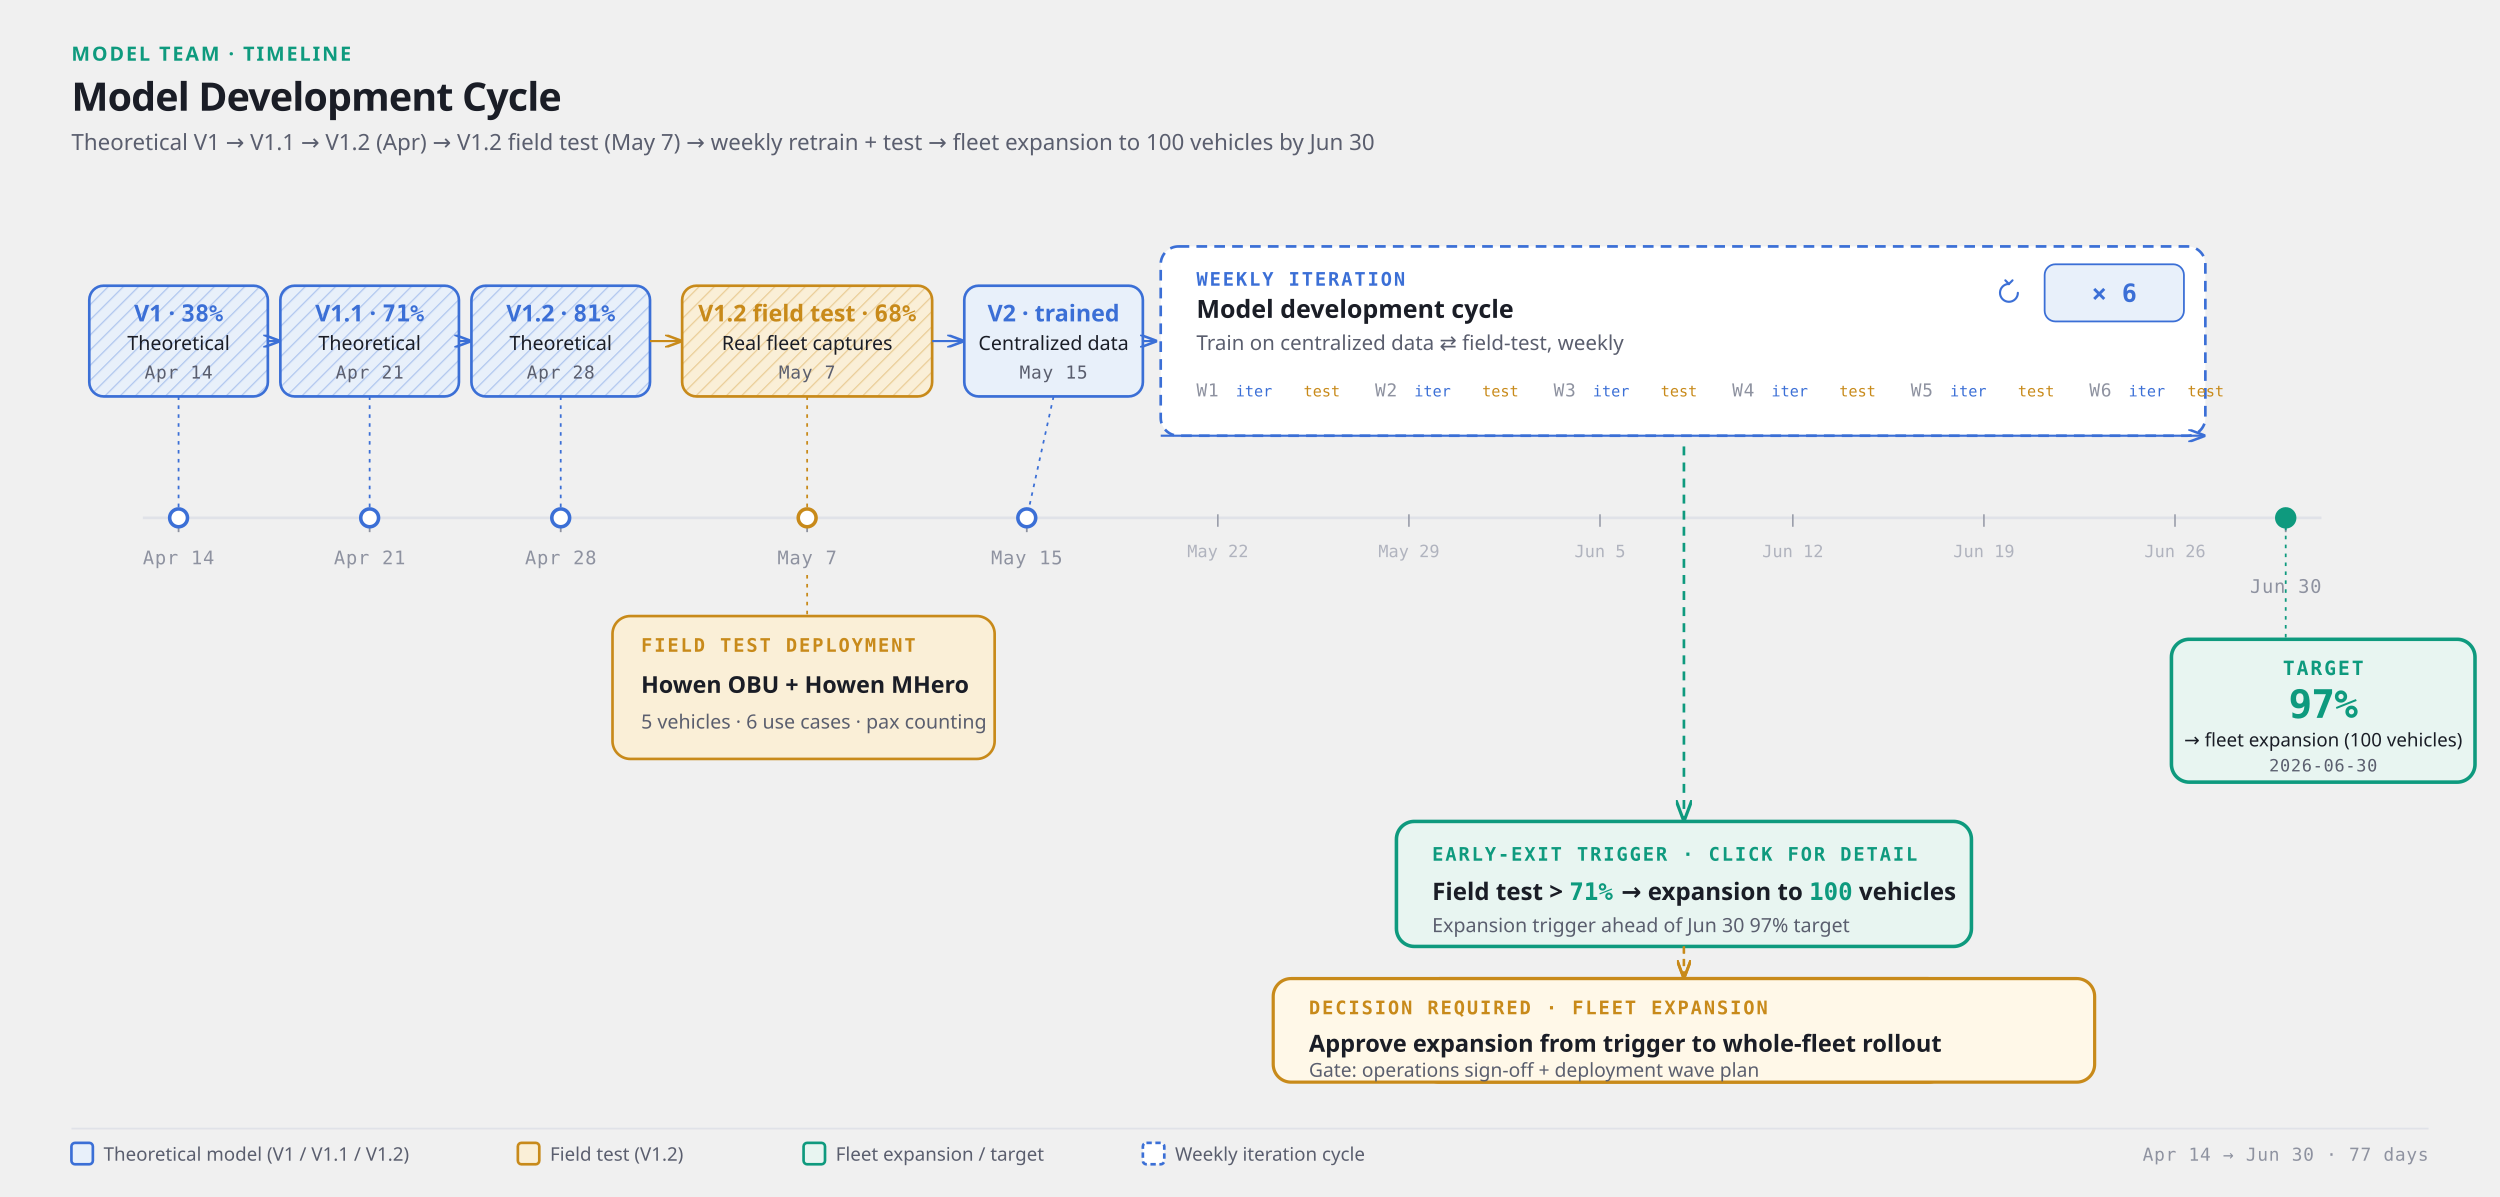
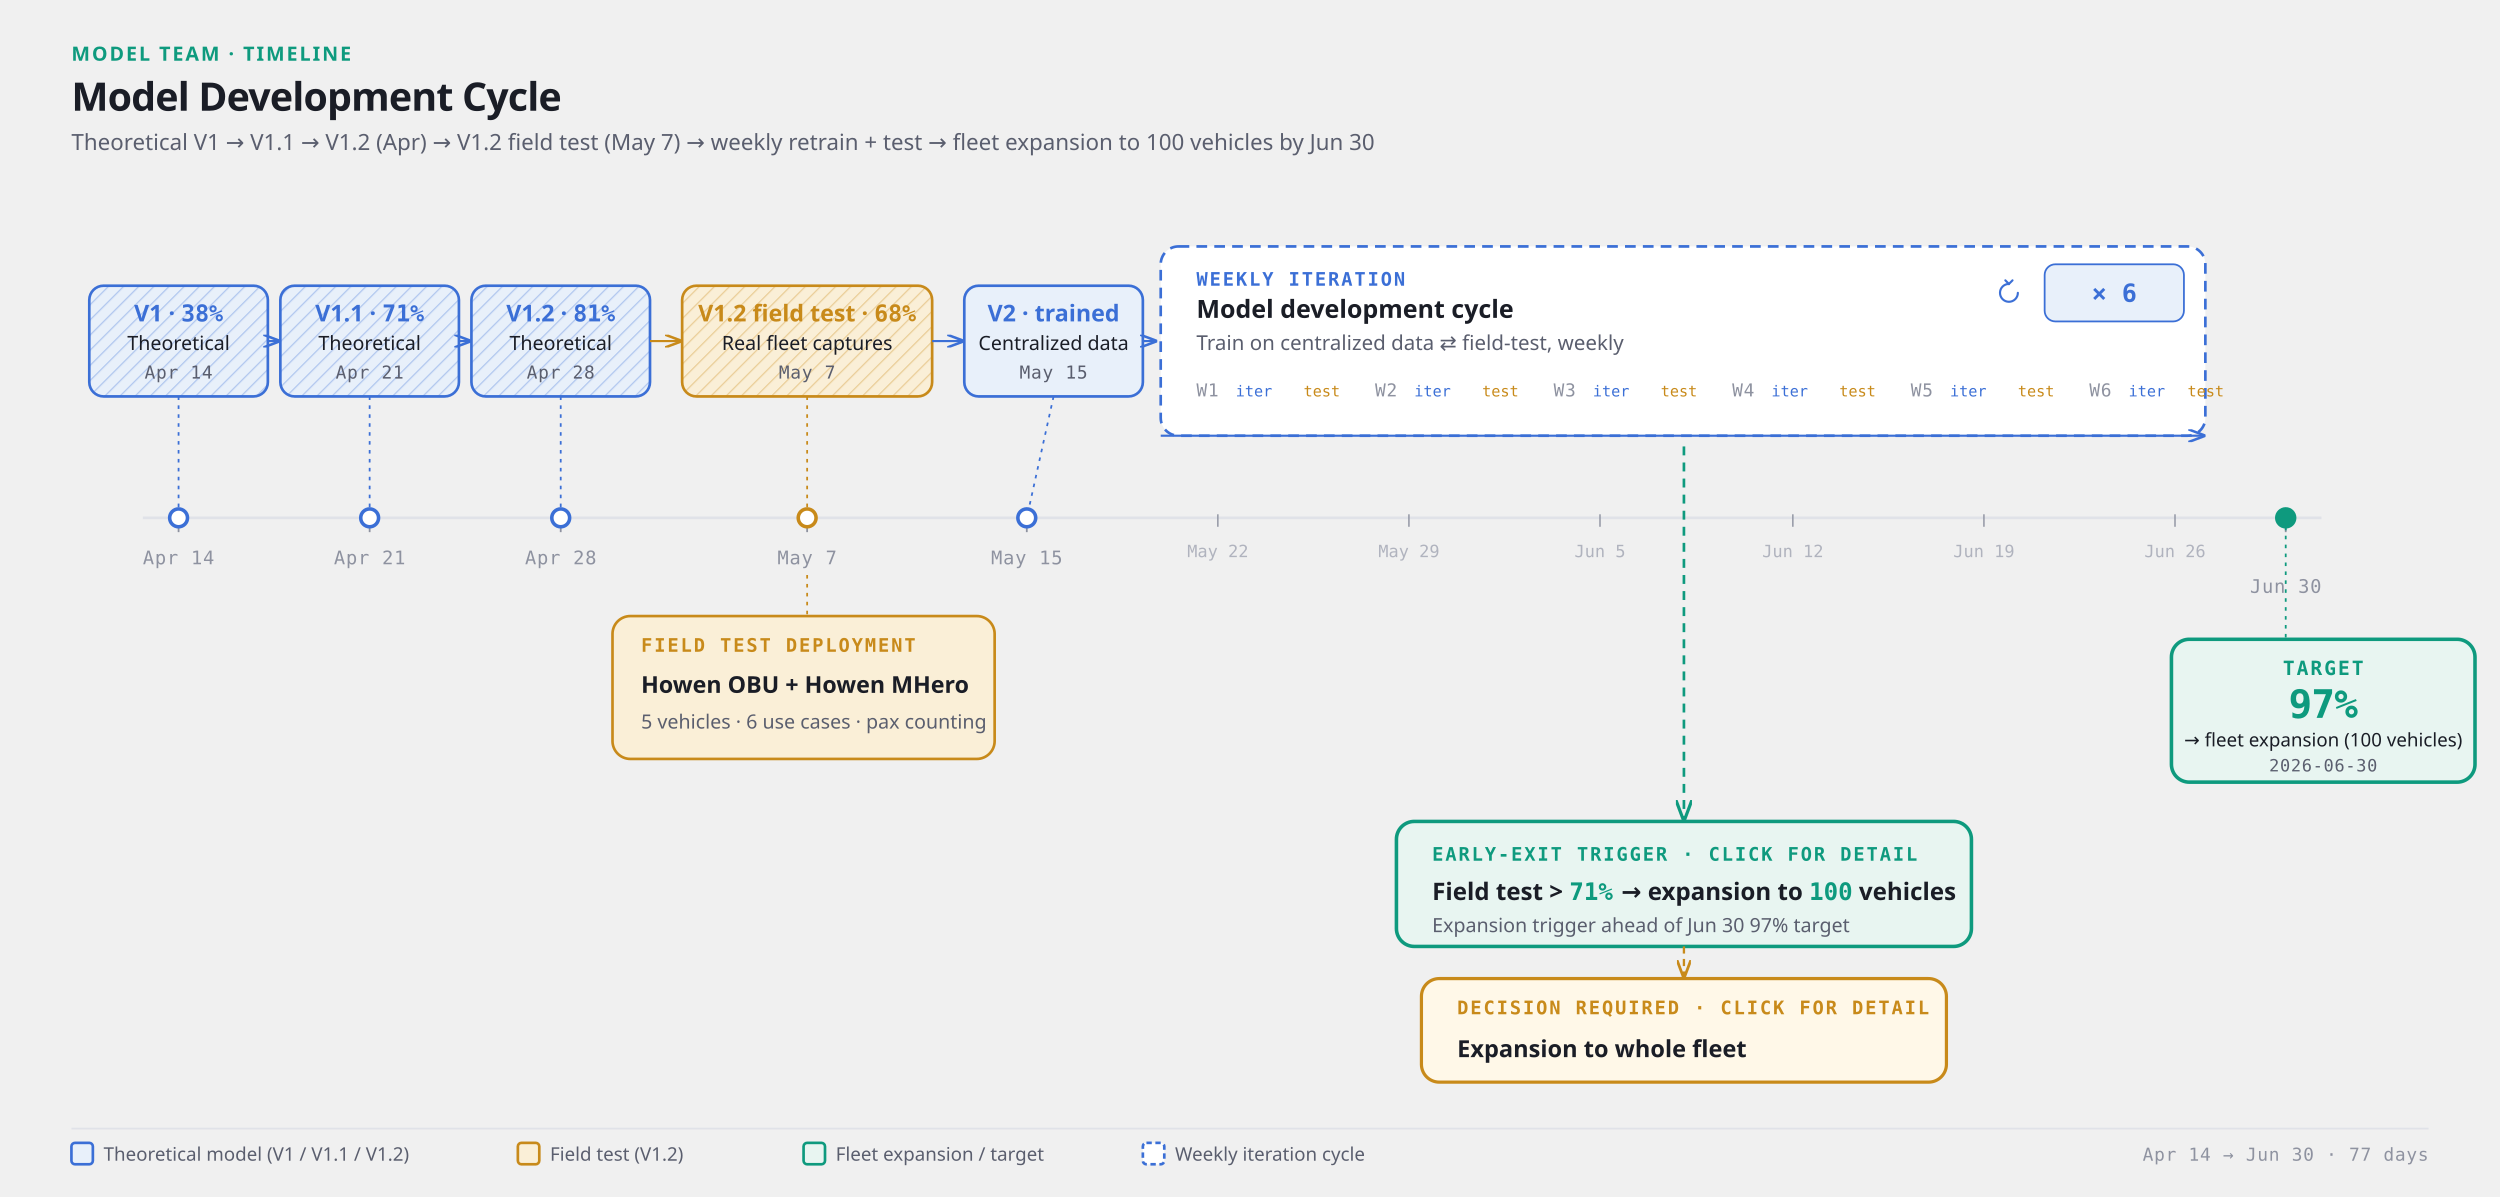
<svg xmlns="http://www.w3.org/2000/svg" xmlns:xlink="http://www.w3.org/1999/xlink" viewBox="0 0 1400 670" width="1400" font-family="'DM Sans', system-ui, sans-serif">
  <defs>
    <marker id="mdc-arrow-b" markerWidth="8" markerHeight="6" refX="8" refY="3" orient="auto">
      <path d="M0,0 L8,3 L0,6" fill="none" stroke="#3B6FD6" stroke-width="1.2" />
    </marker>
    <marker id="mdc-arrow-a" markerWidth="8" markerHeight="6" refX="8" refY="3" orient="auto">
      <path d="M0,0 L8,3 L0,6" fill="none" stroke="#C88A1A" stroke-width="1.2" />
    </marker>
    <marker id="mdc-arrow-g" markerWidth="8" markerHeight="6" refX="8" refY="3" orient="auto">
      <path d="M0,0 L8,3 L0,6" fill="none" stroke="#0E9A7E" stroke-width="1.2" />
    </marker>
    <pattern id="hatch-blue" patternUnits="userSpaceOnUse" width="6" height="6" patternTransform="rotate(45)">
      <line x1="0" y1="0" x2="0" y2="6" stroke="#3B6FD6" stroke-width="1.5" stroke-opacity="0.30" />
    </pattern>
    <pattern id="hatch-amber" patternUnits="userSpaceOnUse" width="6" height="6" patternTransform="rotate(45)">
      <line x1="0" y1="0" x2="0" y2="6" stroke="#C88A1A" stroke-width="1.5" stroke-opacity="0.32" />
    </pattern>
    <style>
      .mass-expansion-link { cursor: pointer; }
      .mass-expansion-link .mass-expansion-bg {
        transition: fill 0.15s ease;
      }
      .mass-expansion-link:hover .mass-expansion-bg {
        fill: #D2EBE2;
      }
      .mass-expansion-link:hover .mass-expansion-rect {
        stroke-width: 2.5;
      }
      .mass-expansion-link:focus { outline: none; }
      .mass-expansion-link:focus .mass-expansion-rect {
        stroke-width: 2.5;
        stroke: #0E9A7E;
      }

      /* Decision-gate amber CTA — same affordance pattern as mass-expansion. */
      .decision-gate-link { cursor: pointer; }
      .decision-gate-link .decision-gate-bg {
        transition: fill 0.15s ease;
      }
      .decision-gate-link:hover .decision-gate-bg {
        fill: #FBEDC9;
      }
      .decision-gate-link:hover .decision-gate-rect {
        stroke-width: 2.5;
      }
      .decision-gate-link:focus { outline: none; }
      .decision-gate-link:focus .decision-gate-rect {
        stroke-width: 2.5;
        stroke: #C88A1A;
      }
    </style>
  </defs>
  <text x="40" y="34" fill="#0E9A7E" font-size="11" font-weight="600" letter-spacing="0.10em" text-transform="uppercase">MODEL TEAM · TIMELINE</text>
  <text x="40" y="62" fill="#1A1D26" font-size="22" font-weight="700" letter-spacing="-0.02em">Model Development Cycle</text>
  <text x="40" y="84" fill="#5A5E6E" font-size="12.5">Theoretical V1 → V1.1 → V1.2 (Apr) → V1.2 field test (May 7) → weekly retrain + test → fleet expansion to 100 vehicles by Jun 30</text>
  <line x1="80" y1="290" x2="1300" y2="290" stroke="#E0E2E8" stroke-width="1.5" />
  <line x1="100" y1="286" x2="100" y2="298" stroke="#8E92A0" stroke-width="1" />
  <text x="100" y="316" fill="#8E92A0" font-size="10.5" font-family="JetBrains Mono, monospace" text-anchor="middle" letter-spacing="0.04em">Apr 14</text>
  <line x1="207" y1="286" x2="207" y2="298" stroke="#8E92A0" stroke-width="1" />
  <text x="207" y="316" fill="#8E92A0" font-size="10.5" font-family="JetBrains Mono, monospace" text-anchor="middle" letter-spacing="0.04em">Apr 21</text>
  <line x1="314" y1="286" x2="314" y2="298" stroke="#8E92A0" stroke-width="1" />
  <text x="314" y="316" fill="#8E92A0" font-size="10.5" font-family="JetBrains Mono, monospace" text-anchor="middle" letter-spacing="0.04em">Apr 28</text>
  <line x1="452" y1="286" x2="452" y2="298" stroke="#8E92A0" stroke-width="1" />
  <text x="452" y="316" fill="#8E92A0" font-size="10.5" font-family="JetBrains Mono, monospace" text-anchor="middle" letter-spacing="0.04em">May 7</text>
  <line x1="575" y1="286" x2="575" y2="298" stroke="#8E92A0" stroke-width="1" />
  <text x="575" y="316" fill="#8E92A0" font-size="10.5" font-family="JetBrains Mono, monospace" text-anchor="middle" letter-spacing="0.04em">May 15</text>
  <line x1="682" y1="288" x2="682" y2="295" stroke="#8E92A0" stroke-width="0.8" />
  <text x="682" y="312" fill="#B0B3BE" font-size="9.5" font-family="JetBrains Mono, monospace" text-anchor="middle">May 22</text>
  <line x1="789" y1="288" x2="789" y2="295" stroke="#8E92A0" stroke-width="0.8" />
  <text x="789" y="312" fill="#B0B3BE" font-size="9.5" font-family="JetBrains Mono, monospace" text-anchor="middle">May 29</text>
  <line x1="896" y1="288" x2="896" y2="295" stroke="#8E92A0" stroke-width="0.8" />
  <text x="896" y="312" fill="#B0B3BE" font-size="9.5" font-family="JetBrains Mono, monospace" text-anchor="middle">Jun 5</text>
  <line x1="1004" y1="288" x2="1004" y2="295" stroke="#8E92A0" stroke-width="0.8" />
  <text x="1004" y="312" fill="#B0B3BE" font-size="9.5" font-family="JetBrains Mono, monospace" text-anchor="middle">Jun 12</text>
  <line x1="1111" y1="288" x2="1111" y2="295" stroke="#8E92A0" stroke-width="0.8" />
  <text x="1111" y="312" fill="#B0B3BE" font-size="9.5" font-family="JetBrains Mono, monospace" text-anchor="middle">Jun 19</text>
  <line x1="1218" y1="288" x2="1218" y2="295" stroke="#8E92A0" stroke-width="0.8" />
  <text x="1218" y="312" fill="#B0B3BE" font-size="9.5" font-family="JetBrains Mono, monospace" text-anchor="middle">Jun 26</text>
  <line x1="1280" y1="286" x2="1280" y2="298" stroke="#8E92A0" stroke-width="1" />
  <text x="1280" y="332" fill="#8E92A0" font-size="10.5" font-family="JetBrains Mono, monospace" text-anchor="middle" letter-spacing="0.04em">Jun 30</text>
  <line x1="100" y1="222" x2="100" y2="290" stroke="#3B6FD6" stroke-width="1" stroke-dasharray="2,3" />
  <circle cx="100" cy="290" r="5" fill="#FFF" stroke="#3B6FD6" stroke-width="2" />
  <rect x="50" y="160" width="100" height="62" rx="8" fill="#E8F0FA" stroke="#3B6FD6" stroke-width="1.5" />
  <rect x="50" y="160" width="100" height="62" rx="8" fill="url(#hatch-blue)" stroke="none" />
  <text x="100" y="180" fill="#3B6FD6" font-size="13" font-weight="600" text-anchor="middle">V1 · <tspan font-family="JetBrains Mono, monospace">38%</tspan>
  </text>
  <text x="100" y="196" fill="#1A1D26" font-size="11" text-anchor="middle">Theoretical</text>
  <text x="100" y="212" fill="#5A5E6E" font-size="10" text-anchor="middle" font-family="JetBrains Mono, monospace" letter-spacing="0.04em">Apr 14</text>
  <line x1="150" y1="191" x2="157" y2="191" stroke="#3B6FD6" stroke-width="1.2" marker-end="url(#mdc-arrow-b)" />
  <line x1="207" y1="222" x2="207" y2="290" stroke="#3B6FD6" stroke-width="1" stroke-dasharray="2,3" />
  <circle cx="207" cy="290" r="5" fill="#FFF" stroke="#3B6FD6" stroke-width="2" />
  <rect x="157" y="160" width="100" height="62" rx="8" fill="#E8F0FA" stroke="#3B6FD6" stroke-width="1.5" />
  <rect x="157" y="160" width="100" height="62" rx="8" fill="url(#hatch-blue)" stroke="none" />
  <text x="207" y="180" fill="#3B6FD6" font-size="13" font-weight="600" text-anchor="middle">V1.1 · <tspan font-family="JetBrains Mono, monospace">71%</tspan>
  </text>
  <text x="207" y="196" fill="#1A1D26" font-size="11" text-anchor="middle">Theoretical</text>
  <text x="207" y="212" fill="#5A5E6E" font-size="10" text-anchor="middle" font-family="JetBrains Mono, monospace" letter-spacing="0.04em">Apr 21</text>
  <line x1="257" y1="191" x2="264" y2="191" stroke="#3B6FD6" stroke-width="1.2" marker-end="url(#mdc-arrow-b)" />
  <line x1="314" y1="222" x2="314" y2="290" stroke="#3B6FD6" stroke-width="1" stroke-dasharray="2,3" />
  <circle cx="314" cy="290" r="5" fill="#FFF" stroke="#3B6FD6" stroke-width="2" />
  <rect x="264" y="160" width="100" height="62" rx="8" fill="#E8F0FA" stroke="#3B6FD6" stroke-width="1.5" />
  <rect x="264" y="160" width="100" height="62" rx="8" fill="url(#hatch-blue)" stroke="none" />
  <text x="314" y="180" fill="#3B6FD6" font-size="13" font-weight="600" text-anchor="middle">V1.2 · <tspan font-family="JetBrains Mono, monospace">81%</tspan>
  </text>
  <text x="314" y="196" fill="#1A1D26" font-size="11" text-anchor="middle">Theoretical</text>
  <text x="314" y="212" fill="#5A5E6E" font-size="10" text-anchor="middle" font-family="JetBrains Mono, monospace" letter-spacing="0.04em">Apr 28</text>
  <line x1="364" y1="191" x2="382" y2="191" stroke="#C88A1A" stroke-width="1.2" marker-end="url(#mdc-arrow-a)" />
  <line x1="452" y1="222" x2="452" y2="290" stroke="#C88A1A" stroke-width="1" stroke-dasharray="2,3" />
  <circle cx="452" cy="290" r="5" fill="#FFF" stroke="#C88A1A" stroke-width="2" />
  <rect x="382" y="160" width="140" height="62" rx="8" fill="#FAEFD7" stroke="#C88A1A" stroke-width="1.5" />
  <rect x="382" y="160" width="140" height="62" rx="8" fill="url(#hatch-amber)" stroke="none" />
  <text x="452" y="180" fill="#C88A1A" font-size="13" font-weight="600" text-anchor="middle">V1.2 field test · <tspan font-family="JetBrains Mono, monospace">68%</tspan>
  </text>
  <text x="452" y="196" fill="#1A1D26" font-size="11" text-anchor="middle">Real fleet captures</text>
  <text x="452" y="212" fill="#5A5E6E" font-size="10" text-anchor="middle" font-family="JetBrains Mono, monospace" letter-spacing="0.04em">May 7</text>
  <line x1="522" y1="191" x2="540" y2="191" stroke="#3B6FD6" stroke-width="1.2" marker-end="url(#mdc-arrow-b)" />
  <line x1="590" y1="222" x2="575" y2="290" stroke="#3B6FD6" stroke-width="1" stroke-dasharray="2,3" />
  <circle cx="575" cy="290" r="5" fill="#FFF" stroke="#3B6FD6" stroke-width="2" />
  <rect x="540" y="160" width="100" height="62" rx="8" fill="#E8F0FA" stroke="#3B6FD6" stroke-width="1.5" />
  <text x="590" y="180" fill="#3B6FD6" font-size="13" font-weight="600" text-anchor="middle">V2 · trained</text>
  <text x="590" y="196" fill="#1A1D26" font-size="11" text-anchor="middle">Centralized data</text>
  <text x="590" y="212" fill="#5A5E6E" font-size="10" text-anchor="middle" font-family="JetBrains Mono, monospace" letter-spacing="0.04em">May 15</text>
  <line x1="640" y1="191" x2="648" y2="191" stroke="#3B6FD6" stroke-width="1.2" marker-end="url(#mdc-arrow-b)" />
  <rect x="650" y="138" width="585" height="106" rx="10" fill="#FFFFFF" stroke="#3B6FD6" stroke-width="1.5" stroke-dasharray="6,4" />
  <text x="670" y="160" fill="#3B6FD6" font-size="10.5" font-weight="700" font-family="JetBrains Mono, monospace" letter-spacing="0.10em">WEEKLY ITERATION</text>
  <text x="670" y="178" fill="#1A1D26" font-size="14" font-weight="600">Model development cycle</text>
  <text x="670" y="196" fill="#5A5E6E" font-size="11.5">Train on centralized data ⇄ field-test, weekly</text>
  <rect x="1145" y="148" width="78" height="32" rx="6" fill="#E8F0FA" stroke="#3B6FD6" stroke-width="1" />
  <text x="1184" y="169" fill="#3B6FD6" font-size="14" font-weight="700" text-anchor="middle" font-family="JetBrains Mono, monospace">× 6</text>
  <g transform="translate(670, 210)">
    <text x="0" y="12" fill="#8E92A0" font-size="10" font-family="JetBrains Mono, monospace" letter-spacing="0.04em">W1</text>
    <text x="100" y="12" fill="#8E92A0" font-size="10" font-family="JetBrains Mono, monospace" letter-spacing="0.04em">W2</text>
    <text x="200" y="12" fill="#8E92A0" font-size="10" font-family="JetBrains Mono, monospace" letter-spacing="0.04em">W3</text>
    <text x="300" y="12" fill="#8E92A0" font-size="10" font-family="JetBrains Mono, monospace" letter-spacing="0.04em">W4</text>
    <text x="400" y="12" fill="#8E92A0" font-size="10" font-family="JetBrains Mono, monospace" letter-spacing="0.04em">W5</text>
    <text x="500" y="12" fill="#8E92A0" font-size="10" font-family="JetBrains Mono, monospace" letter-spacing="0.04em">W6</text>
    <g font-size="8.5" font-family="JetBrains Mono, monospace" fill="#3B6FD6">
      <text x="22" y="12">iter</text>
      <text x="60" y="12" fill="#C88A1A">test</text>
      <text x="122" y="12">iter</text>
      <text x="160" y="12" fill="#C88A1A">test</text>
      <text x="222" y="12">iter</text>
      <text x="260" y="12" fill="#C88A1A">test</text>
      <text x="322" y="12">iter</text>
      <text x="360" y="12" fill="#C88A1A">test</text>
      <text x="422" y="12">iter</text>
      <text x="460" y="12" fill="#C88A1A">test</text>
      <text x="522" y="12">iter</text>
      <text x="555" y="12" fill="#C88A1A">test</text>
    </g>
  </g>
  <g transform="translate(1130, 164)" stroke="#3B6FD6" stroke-width="1.2" fill="none" stroke-linecap="round">
    <path d="M0,0 a5,5 0 1 1 -5,-5" />
    <path d="M-7,-7 L-5,-5 L-3,-7" />
  </g>
  <line x1="650" y1="244" x2="1235" y2="244" stroke="#3B6FD6" stroke-width="1.2" marker-end="url(#mdc-arrow-b)" />
  <path d="M943,250 L943,460" fill="none" stroke="#0E9A7E" stroke-width="1.5" stroke-dasharray="5,4" marker-end="url(#mdc-arrow-g)" />
  <circle cx="1280" cy="290" r="6" fill="#0E9A7E" />
  <line x1="1280" y1="290" x2="1280" y2="358" stroke="#0E9A7E" stroke-width="1" stroke-dasharray="2,3" />
  <rect x="1216" y="358" width="170" height="80" rx="10" fill="#E8F5F1" stroke="#0E9A7E" stroke-width="2" />
  <text x="1301" y="378" fill="#0E9A7E" font-size="11" font-weight="700" text-anchor="middle" font-family="JetBrains Mono, monospace" letter-spacing="0.10em">TARGET</text>
  <text x="1301" y="402" fill="#0E9A7E" font-size="22" font-weight="700" text-anchor="middle" font-family="JetBrains Mono, monospace" letter-spacing="-0.02em">97%</text>
  <text x="1301" y="418" fill="#1A1D26" font-size="10.5" text-anchor="middle">→ fleet expansion (100 vehicles)</text>
  <text x="1301" y="432" fill="#5A5E6E" font-size="9.5" text-anchor="middle" font-family="JetBrains Mono, monospace" letter-spacing="0.04em">2026-06-30</text>
  <a id="mass-expansion-cta" xlink:href="../presentations/2026-05-10-edge-deployment/details/mass-rollout-leasing-taxis.html" href="../presentations/2026-05-10-edge-deployment/details/mass-rollout-leasing-taxis.html" target="_top" class="mass-expansion-link" aria-label="Open leasing-taxis AI brain architecture overlay">
    <rect class="mass-expansion-bg mass-expansion-rect" x="782" y="460" width="322" height="70" rx="10" fill="#E8F5F1" stroke="#0E9A7E" stroke-width="2" />
    <text x="802" y="482" fill="#0E9A7E" font-size="10.5" font-weight="700" font-family="JetBrains Mono, monospace" letter-spacing="0.10em">EARLY-EXIT TRIGGER · CLICK FOR DETAIL</text>
    <text x="802" y="504" fill="#1A1D26" font-size="13.5" font-weight="600">Field test &gt; <tspan font-family="JetBrains Mono, monospace" fill="#0E9A7E">71%</tspan> → expansion to <tspan font-family="JetBrains Mono, monospace" fill="#0E9A7E">100</tspan> vehicles</text>
    <text x="802" y="522" fill="#5A5E6E" font-size="11">Expansion trigger ahead of Jun 30 97% target</text>
  </a>
  <path d="M943,530 L943,548" fill="none" stroke="#C88A1A" stroke-width="1.3" stroke-dasharray="4,3" marker-end="url(#mdc-arrow-a)" />
  <a id="decision-gate-cta" href="#" xlink:href="#" class="decision-gate-link" aria-label="Open expansion decision options overlay">
    <rect class="decision-gate-bg decision-gate-rect" x="796" y="548" width="294" height="58" rx="10" fill="#FFF8E8" stroke="#C88A1A" stroke-width="1.8" />
    <text x="816" y="568" fill="#C88A1A" font-size="10.5" font-weight="700" font-family="JetBrains Mono, monospace" letter-spacing="0.10em">DECISION REQUIRED · CLICK FOR DETAIL</text>
    <text x="816" y="592" fill="#1A1D26" font-size="13.2" font-weight="600">Expansion to whole fleet</text>
  </a>
-   <path d="M943,530 L943,548" fill="none" stroke="#C88A1A" stroke-width="1.3" stroke-dasharray="4,3" marker-end="url(#mdc-arrow-a)" />
-   <rect x="713" y="548" width="460" height="58" rx="10" fill="#FFF8E8" stroke="#C88A1A" stroke-width="1.8" />
-   <text x="733" y="568" fill="#C88A1A" font-size="10.5" font-weight="700" font-family="JetBrains Mono, monospace" letter-spacing="0.10em">DECISION REQUIRED · FLEET EXPANSION</text>
-   <text x="733" y="589" fill="#1A1D26" font-size="13.2" font-weight="600">Approve expansion from trigger to whole-fleet rollout</text>
-   <text x="733" y="603" fill="#5A5E6E" font-size="10.8">Gate: operations sign-off + deployment wave plan</text>
  <line x1="452" y1="322" x2="452" y2="345" stroke="#C88A1A" stroke-width="1" stroke-dasharray="2,3" />
  <rect x="343" y="345" width="214" height="80" rx="10" fill="#FAEFD7" stroke="#C88A1A" stroke-width="1.5" />
  <text x="359" y="365" fill="#C88A1A" font-size="10.5" font-weight="700" font-family="JetBrains Mono, monospace" letter-spacing="0.10em">FIELD TEST DEPLOYMENT</text>
  <text x="359" y="388" fill="#1A1D26" font-size="13" font-weight="600">Howen OBU + Howen MHero</text>
  <text x="359" y="408" fill="#5A5E6E" font-size="11">5 vehicles · 6 use cases · pax counting</text>
  <line x1="40" y1="632" x2="1360" y2="632" stroke="#E0E2E8" stroke-width="1" />
  <rect x="40" y="640" width="12" height="12" rx="2" fill="#E8F0FA" stroke="#3B6FD6" stroke-width="1.5" />
  <text x="58" y="650" fill="#5A5E6E" font-size="10.5">Theoretical model (V1 / V1.1 / V1.2)</text>
  <rect x="290" y="640" width="12" height="12" rx="2" fill="#FAEFD7" stroke="#C88A1A" stroke-width="1.5" />
  <text x="308" y="650" fill="#5A5E6E" font-size="10.5">Field test (V1.2)</text>
  <rect x="450" y="640" width="12" height="12" rx="2" fill="#E8F5F1" stroke="#0E9A7E" stroke-width="1.5" />
  <text x="468" y="650" fill="#5A5E6E" font-size="10.5">Fleet expansion / target</text>
  <rect x="640" y="640" width="12" height="12" rx="2" fill="#FFFFFF" stroke="#3B6FD6" stroke-dasharray="3,2" stroke-width="1.5" />
  <text x="658" y="650" fill="#5A5E6E" font-size="10.5">Weekly iteration cycle</text>
  <text x="1360" y="650" fill="#8E92A0" font-size="10" text-anchor="end" font-family="JetBrains Mono, monospace" letter-spacing="0.04em">Apr 14 → Jun 30 · 77 days</text>
</svg>
